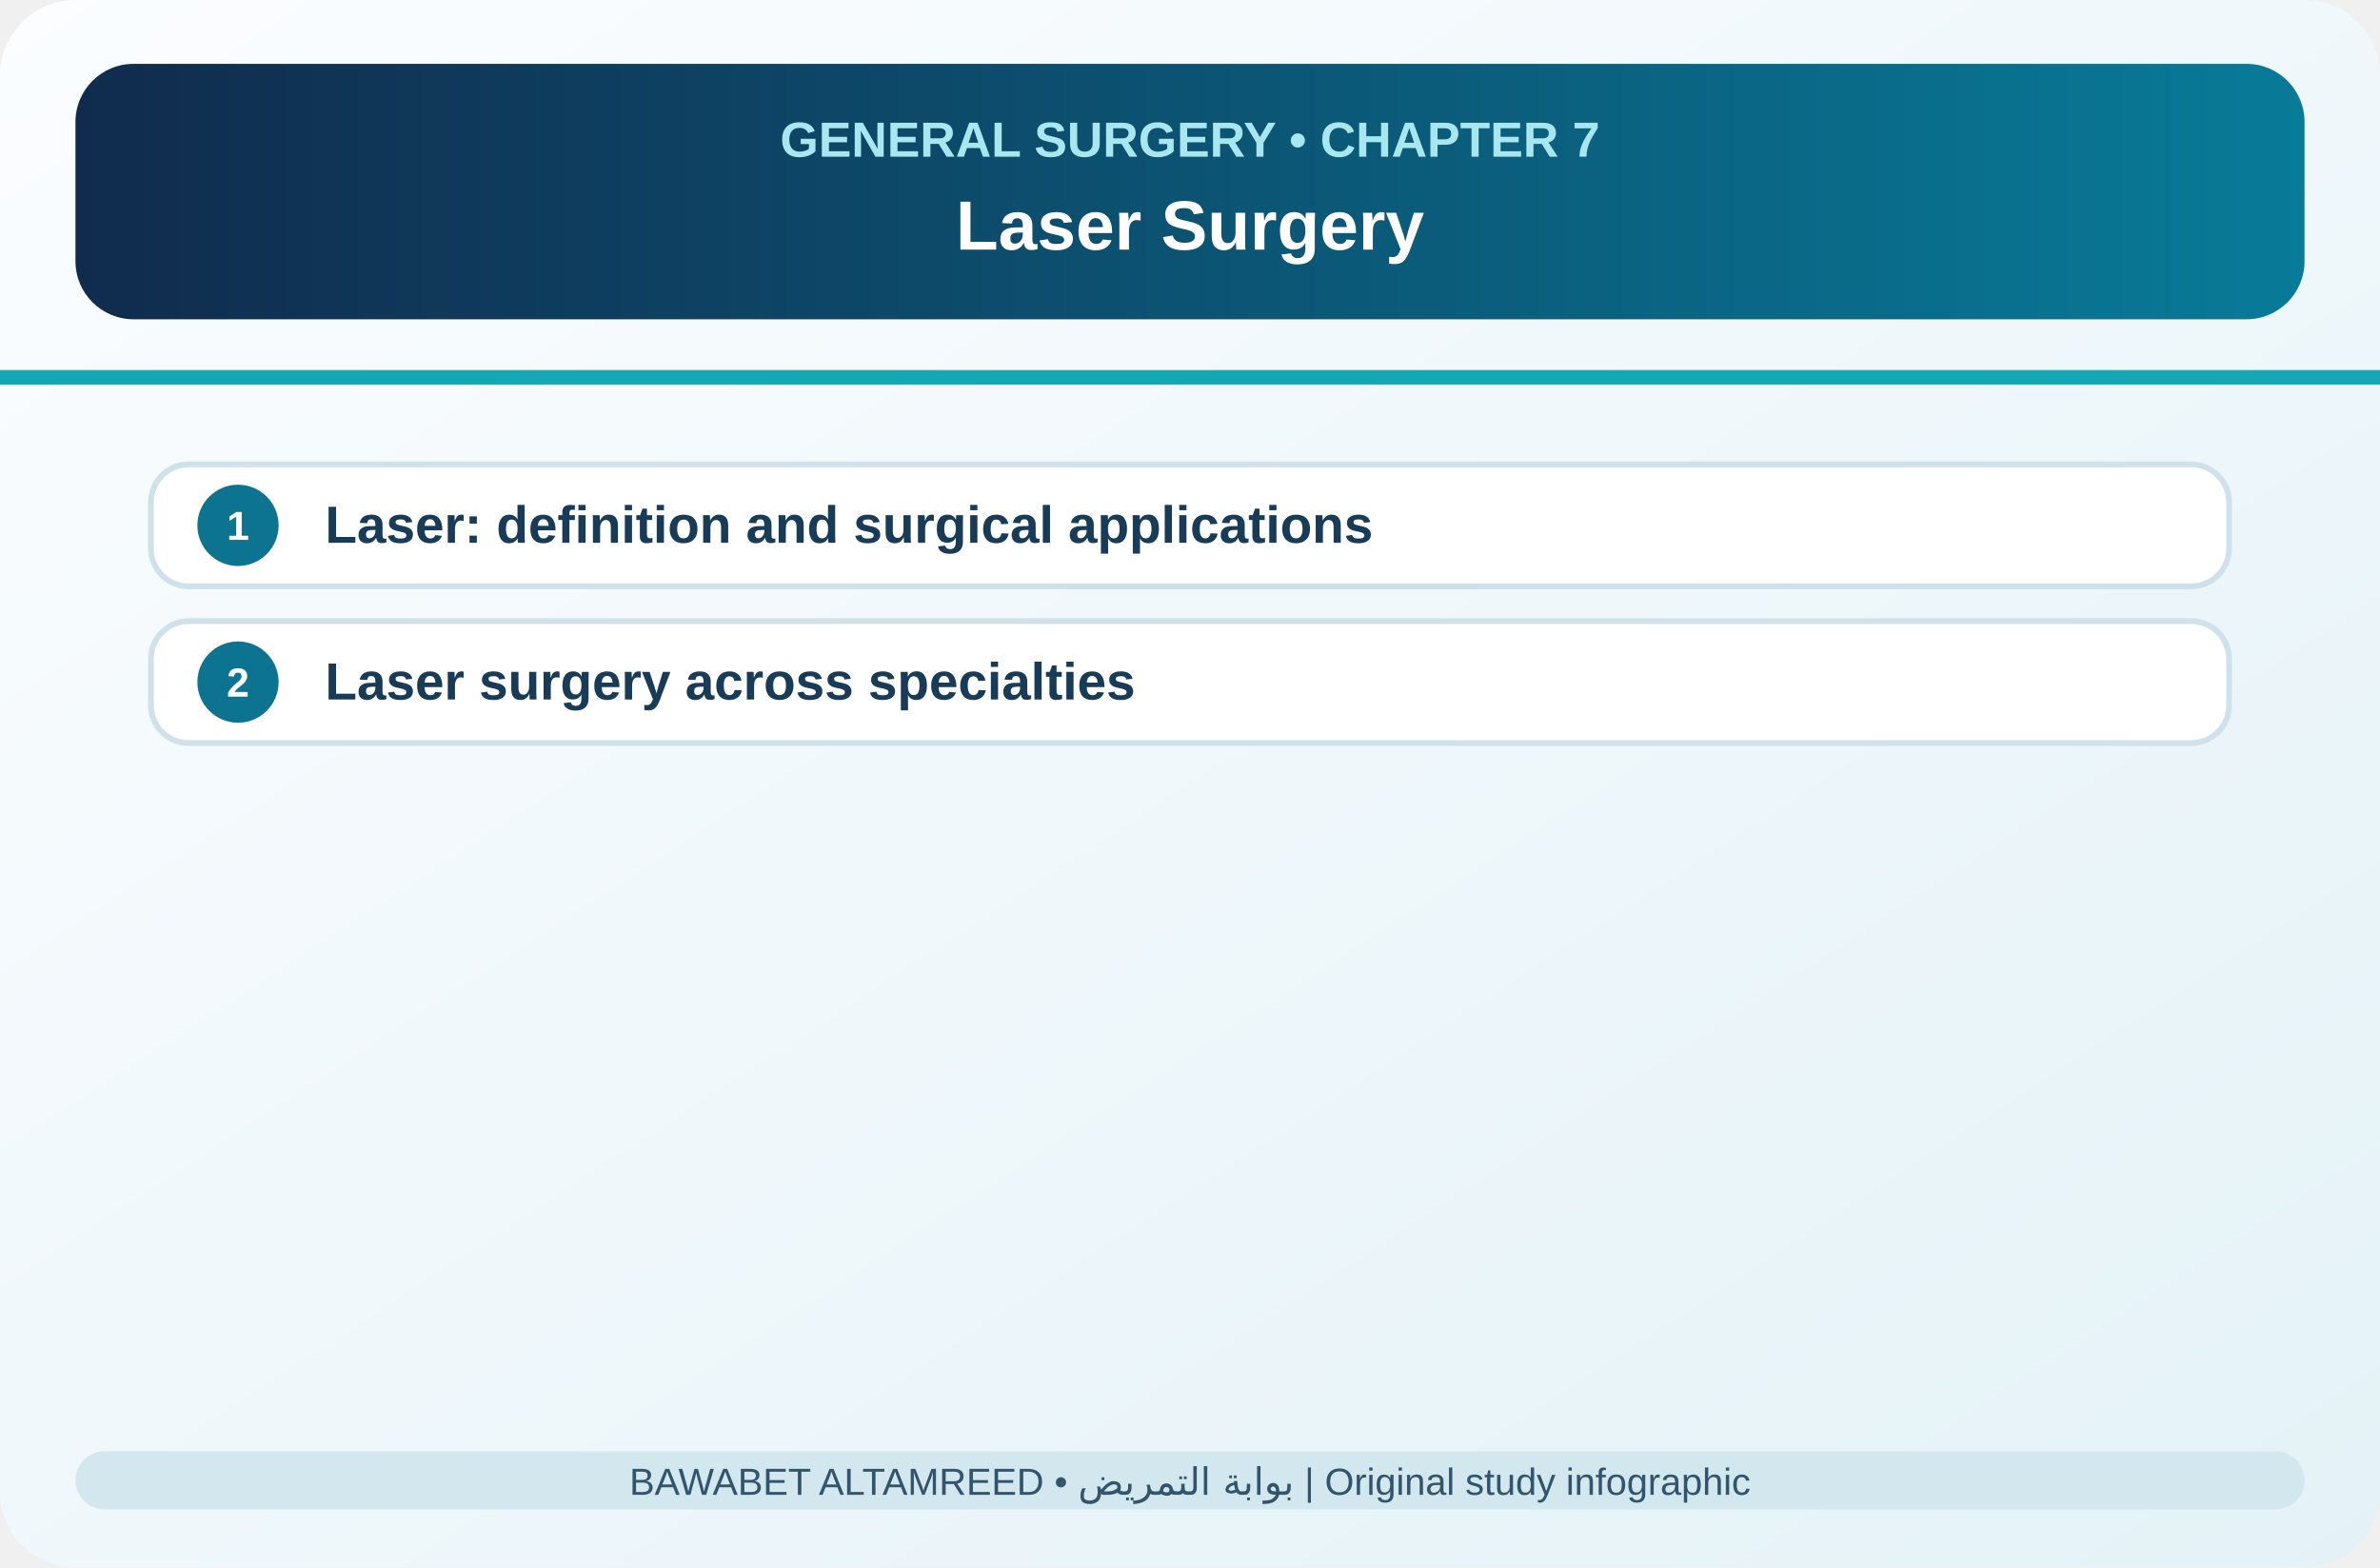
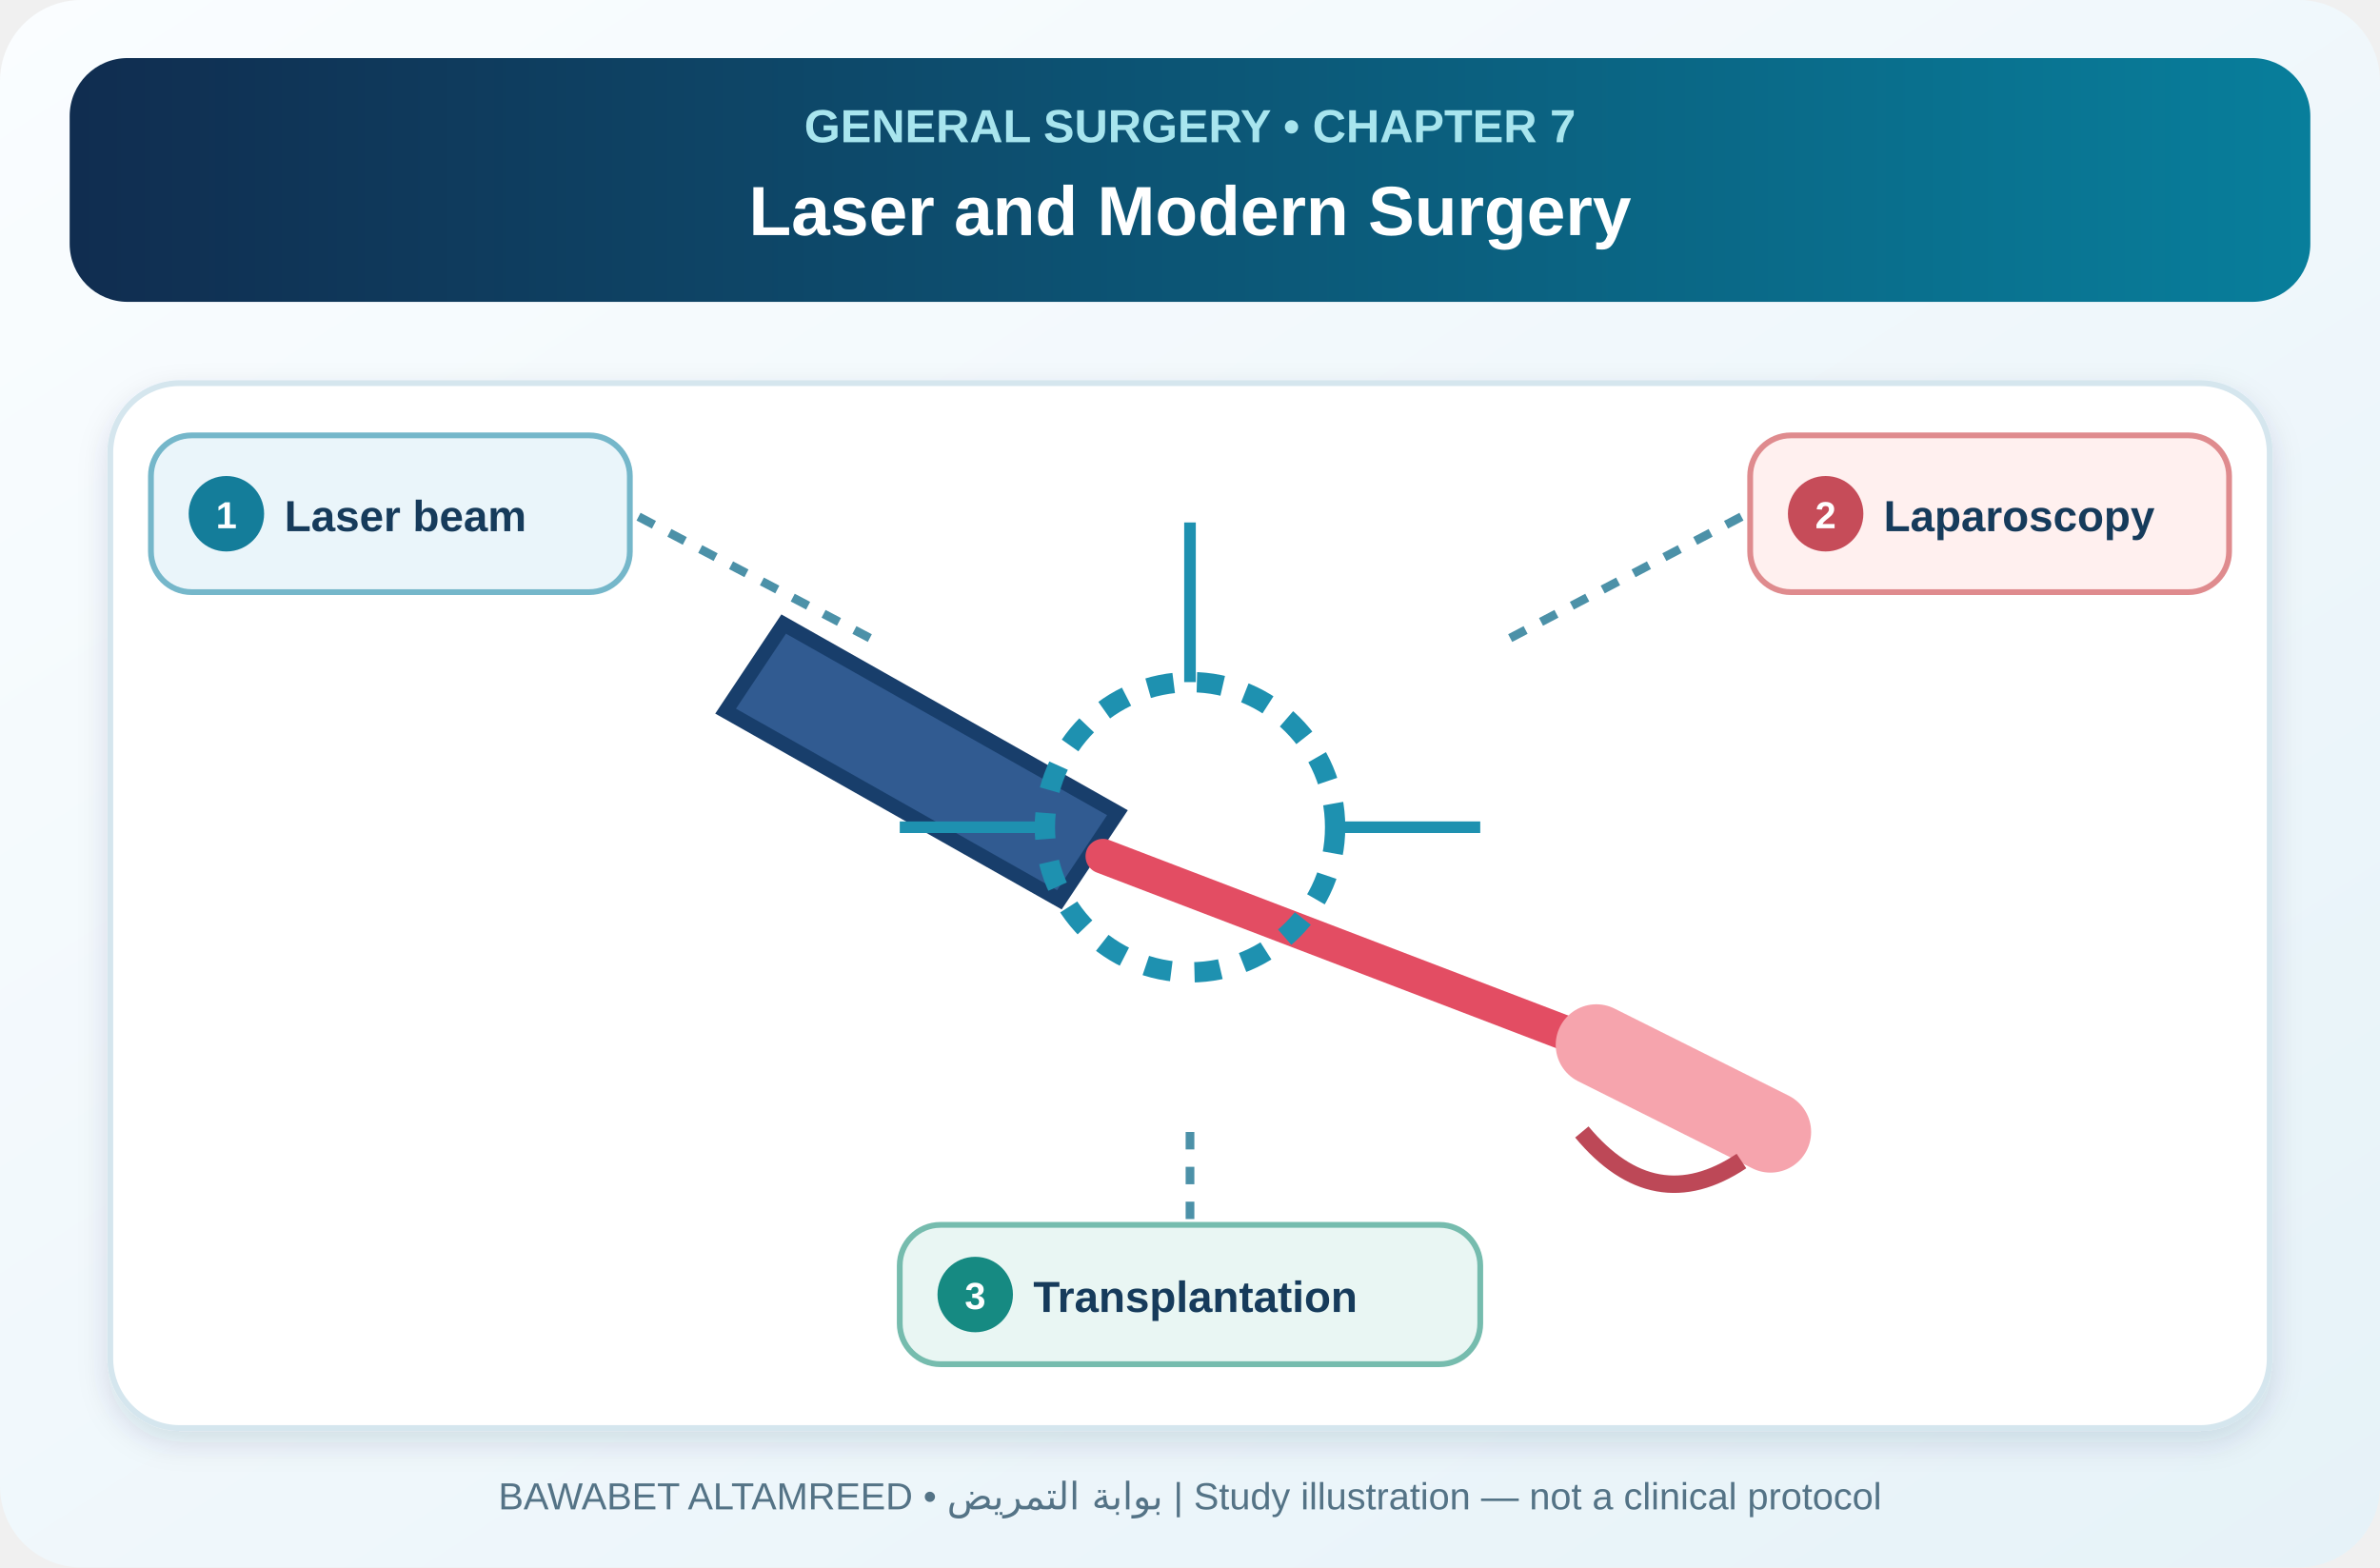
- <svg xmlns="http://www.w3.org/2000/svg" viewBox="0 0 820 540" role="img" aria-labelledby="t">
+ <svg xmlns="http://www.w3.org/2000/svg" viewBox="0 0 820 540" role="img" aria-labelledby="title desc">
  <defs>
    <linearGradient id="bg" x2="1" y2="1">
-       <stop stop-color="#fbfdff" />
-       <stop offset="1" stop-color="#e4f2f7" />
+       <stop stop-color="#fafdff" />
+       <stop offset="1" stop-color="#e6f2f8" />
    </linearGradient>
-     <linearGradient id="nav">
-       <stop stop-color="#102b4d" />
-       <stop offset="1" stop-color="#087b98" />
+     <linearGradient id="head">
+       <stop stop-color="#102d50" />
+       <stop offset="1" stop-color="#087e9b" />
    </linearGradient>
+     <filter id="shadow" x="-20%" y="-20%" width="140%" height="140%">
+       <feDropShadow dx="0" dy="4" stdDeviation="5" flood-color="#163b5b" flood-opacity=".13" />
+     </filter>
  </defs>
-   <rect width="820" height="540" rx="26" fill="url(#bg)" />
-   <rect x="26" y="22" width="768" height="88" rx="20" fill="url(#nav)" />
-   <text x="410" y="54" fill="#a8e7ef" text-anchor="middle" font-family="Arial" font-size="17" font-weight="700">GENERAL SURGERY • CHAPTER 7</text>
-   <text x="410" y="86" fill="#fff" text-anchor="middle" font-family="Arial" font-size="24" font-weight="700">Laser Surgery</text>
-   <path d="M0 130H820" stroke="#13a8b4" stroke-width="5" />
-   <rect x="52" y="160" width="716" height="42" rx="13" fill="#fff" stroke="#cfe2ec" stroke-width="2" />
-   <circle cx="82" cy="181" r="14" fill="#0c7391" />
-   <text x="82" y="186" fill="#fff" text-anchor="middle" font-family="Arial" font-size="14" font-weight="700">1</text>
-   <text x="112" y="187" fill="#183b57" font-family="Arial" font-size="18" font-weight="700">Laser: definition and surgical applications</text>
-   <rect x="52" y="214" width="716" height="42" rx="13" fill="#fff" stroke="#cfe2ec" stroke-width="2" />
-   <circle cx="82" cy="235" r="14" fill="#0c7391" />
-   <text x="82" y="240" fill="#fff" text-anchor="middle" font-family="Arial" font-size="14" font-weight="700">2</text>
-   <text x="112" y="241" fill="#183b57" font-family="Arial" font-size="18" font-weight="700">Laser surgery across specialties</text>
-   <rect x="26" y="500" width="768" height="20" rx="10" fill="#d3e7ef" />
-   <text x="410" y="515" fill="#31556c" text-anchor="middle" font-family="Arial" font-size="13">BAWABET ALTAMREED • بوابة التمريض | Original study infographic</text>
+   <rect width="820" height="540" rx="28" fill="url(#bg)" />
+   <rect x="24" y="20" width="772" height="84" rx="20" fill="url(#head)" />
+   <text x="410" y="49" fill="#a8e5ee" font-family="Arial,sans-serif" font-size="16" font-weight="700" text-anchor="middle">GENERAL SURGERY • CHAPTER 7</text>
+   <text x="410" y="81" fill="#fff" font-family="Arial,sans-serif" font-size="24" font-weight="700" text-anchor="middle">Laser and Modern Surgery</text>
+   <rect x="38" y="132" width="744" height="360" rx="24" fill="#fff" stroke="#d5e6ee" stroke-width="2" filter="url(#shadow)" />
+   <g>
+     <path d="M270 215L385 280L365 310L250 245Z" fill="#315b91" stroke="#183e6b" stroke-width="5" />
+     <path d="M380 295L550 360" stroke="#e34d63" stroke-width="12" stroke-linecap="round" />
+     <path d="M550 360L610 390" stroke="#f6a4ad" stroke-width="28" stroke-linecap="round" />
+     <path d="M600 400Q570 420 545 390" stroke="#bd4857" stroke-width="6" fill="none" />
+     <circle cx="410" cy="285" r="50" fill="none" stroke="#1e91b0" stroke-width="7" stroke-dasharray="9 8" />
+     <path d="M410 235V180M360 285H310M460 285H510" stroke="#1e91b0" stroke-width="4" />
+   </g>
+   <g font-family="Arial,sans-serif" font-weight="700">
+     <rect x="52" y="150" width="165" height="54" rx="14" fill="#eaf5fa" stroke="#75b7ca" stroke-width="2" />
+     <circle cx="78" cy="177" r="13" fill="#147d9a" />
+     <text x="78" y="182" font-size="13" fill="#fff" text-anchor="middle">1</text>
+     <text x="98" y="183" font-size="15" fill="#163b5b">Laser beam</text>
+     <rect x="603" y="150" width="165" height="54" rx="14" fill="#fff0ef" stroke="#df8b8e" stroke-width="2" />
+     <circle cx="629" cy="177" r="13" fill="#c64c59" />
+     <text x="629" y="182" font-size="13" fill="#fff" text-anchor="middle">2</text>
+     <text x="649" y="183" font-size="15" fill="#163b5b">Laparoscopy</text>
+     <rect x="310" y="422" width="200" height="48" rx="14" fill="#e9f6f3" stroke="#76bcae" stroke-width="2" />
+     <circle cx="336" cy="446" r="13" fill="#168a82" />
+     <text x="336" y="451" font-size="13" fill="#fff" text-anchor="middle">3</text>
+     <text x="356" y="452" font-size="15" fill="#163b5b">Transplantation</text>
+   </g>
+   <path d="M220 178L300 220M600 178L520 220M410 420V390" stroke="#4c91a8" stroke-width="3" stroke-dasharray="6 6" fill="none" />
+   <text x="410" y="520" text-anchor="middle" font-family="Arial,sans-serif" font-size="13" fill="#547386">BAWABET ALTAMREED • بوابة التمريض | Study illustration — not a clinical protocol</text>
</svg>
